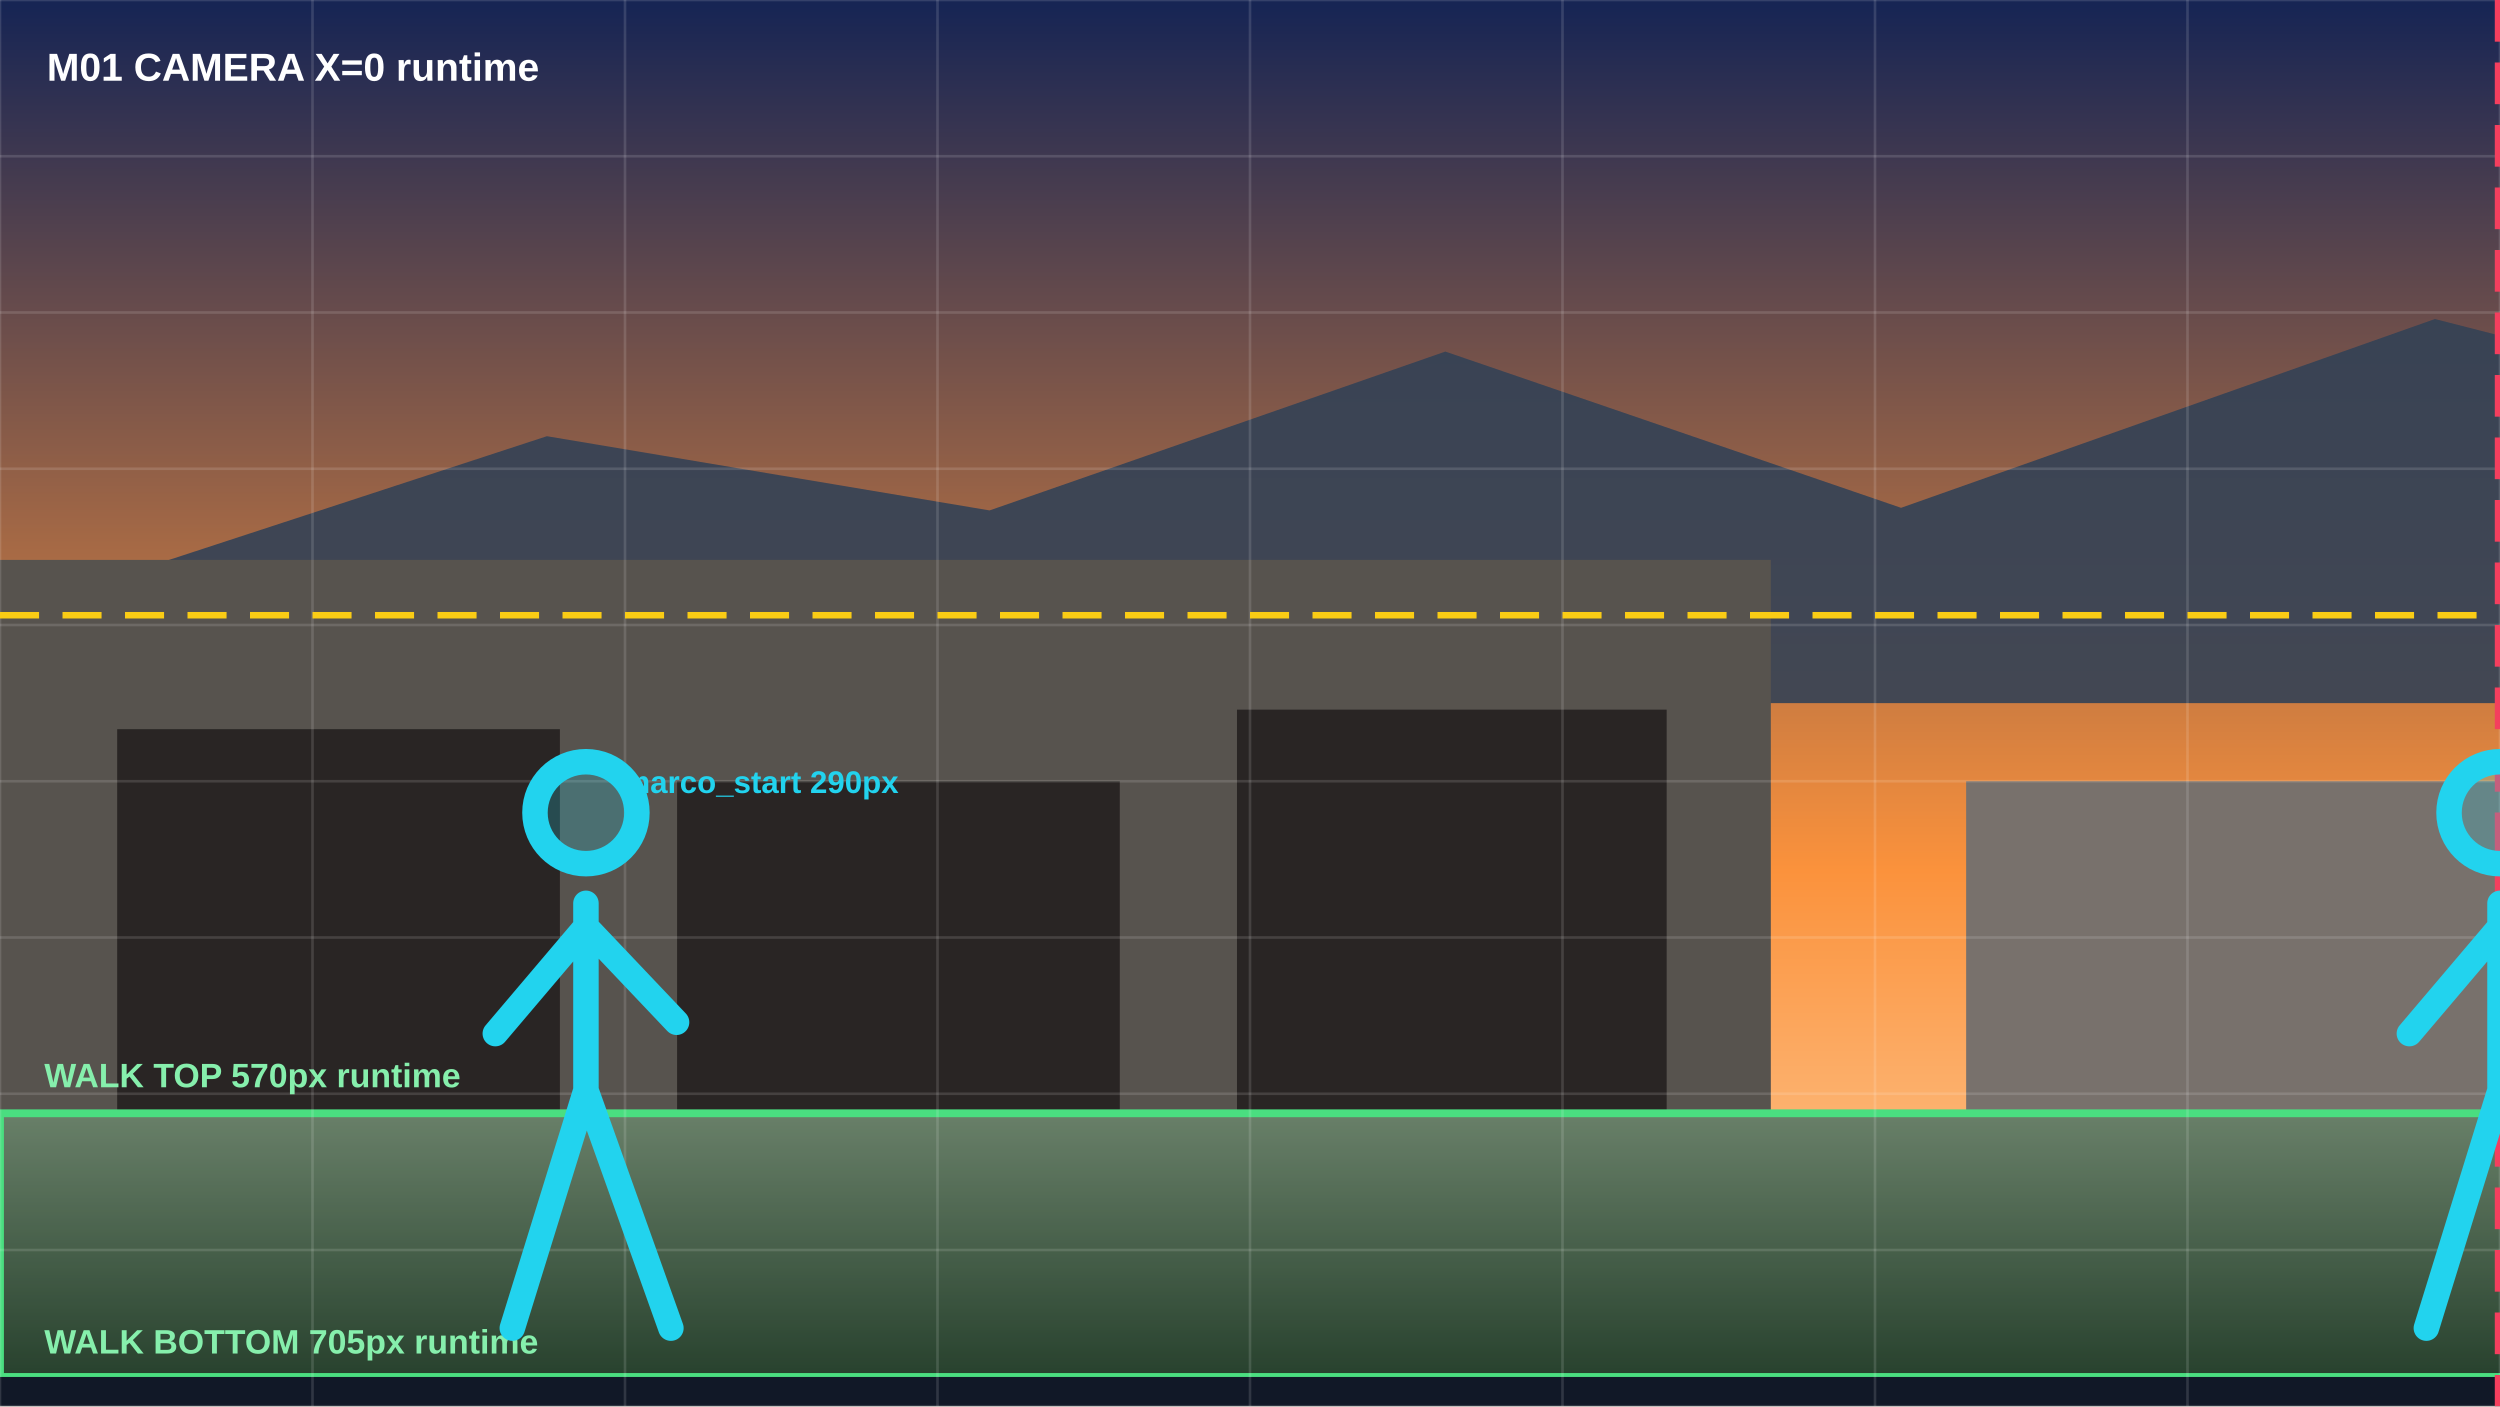
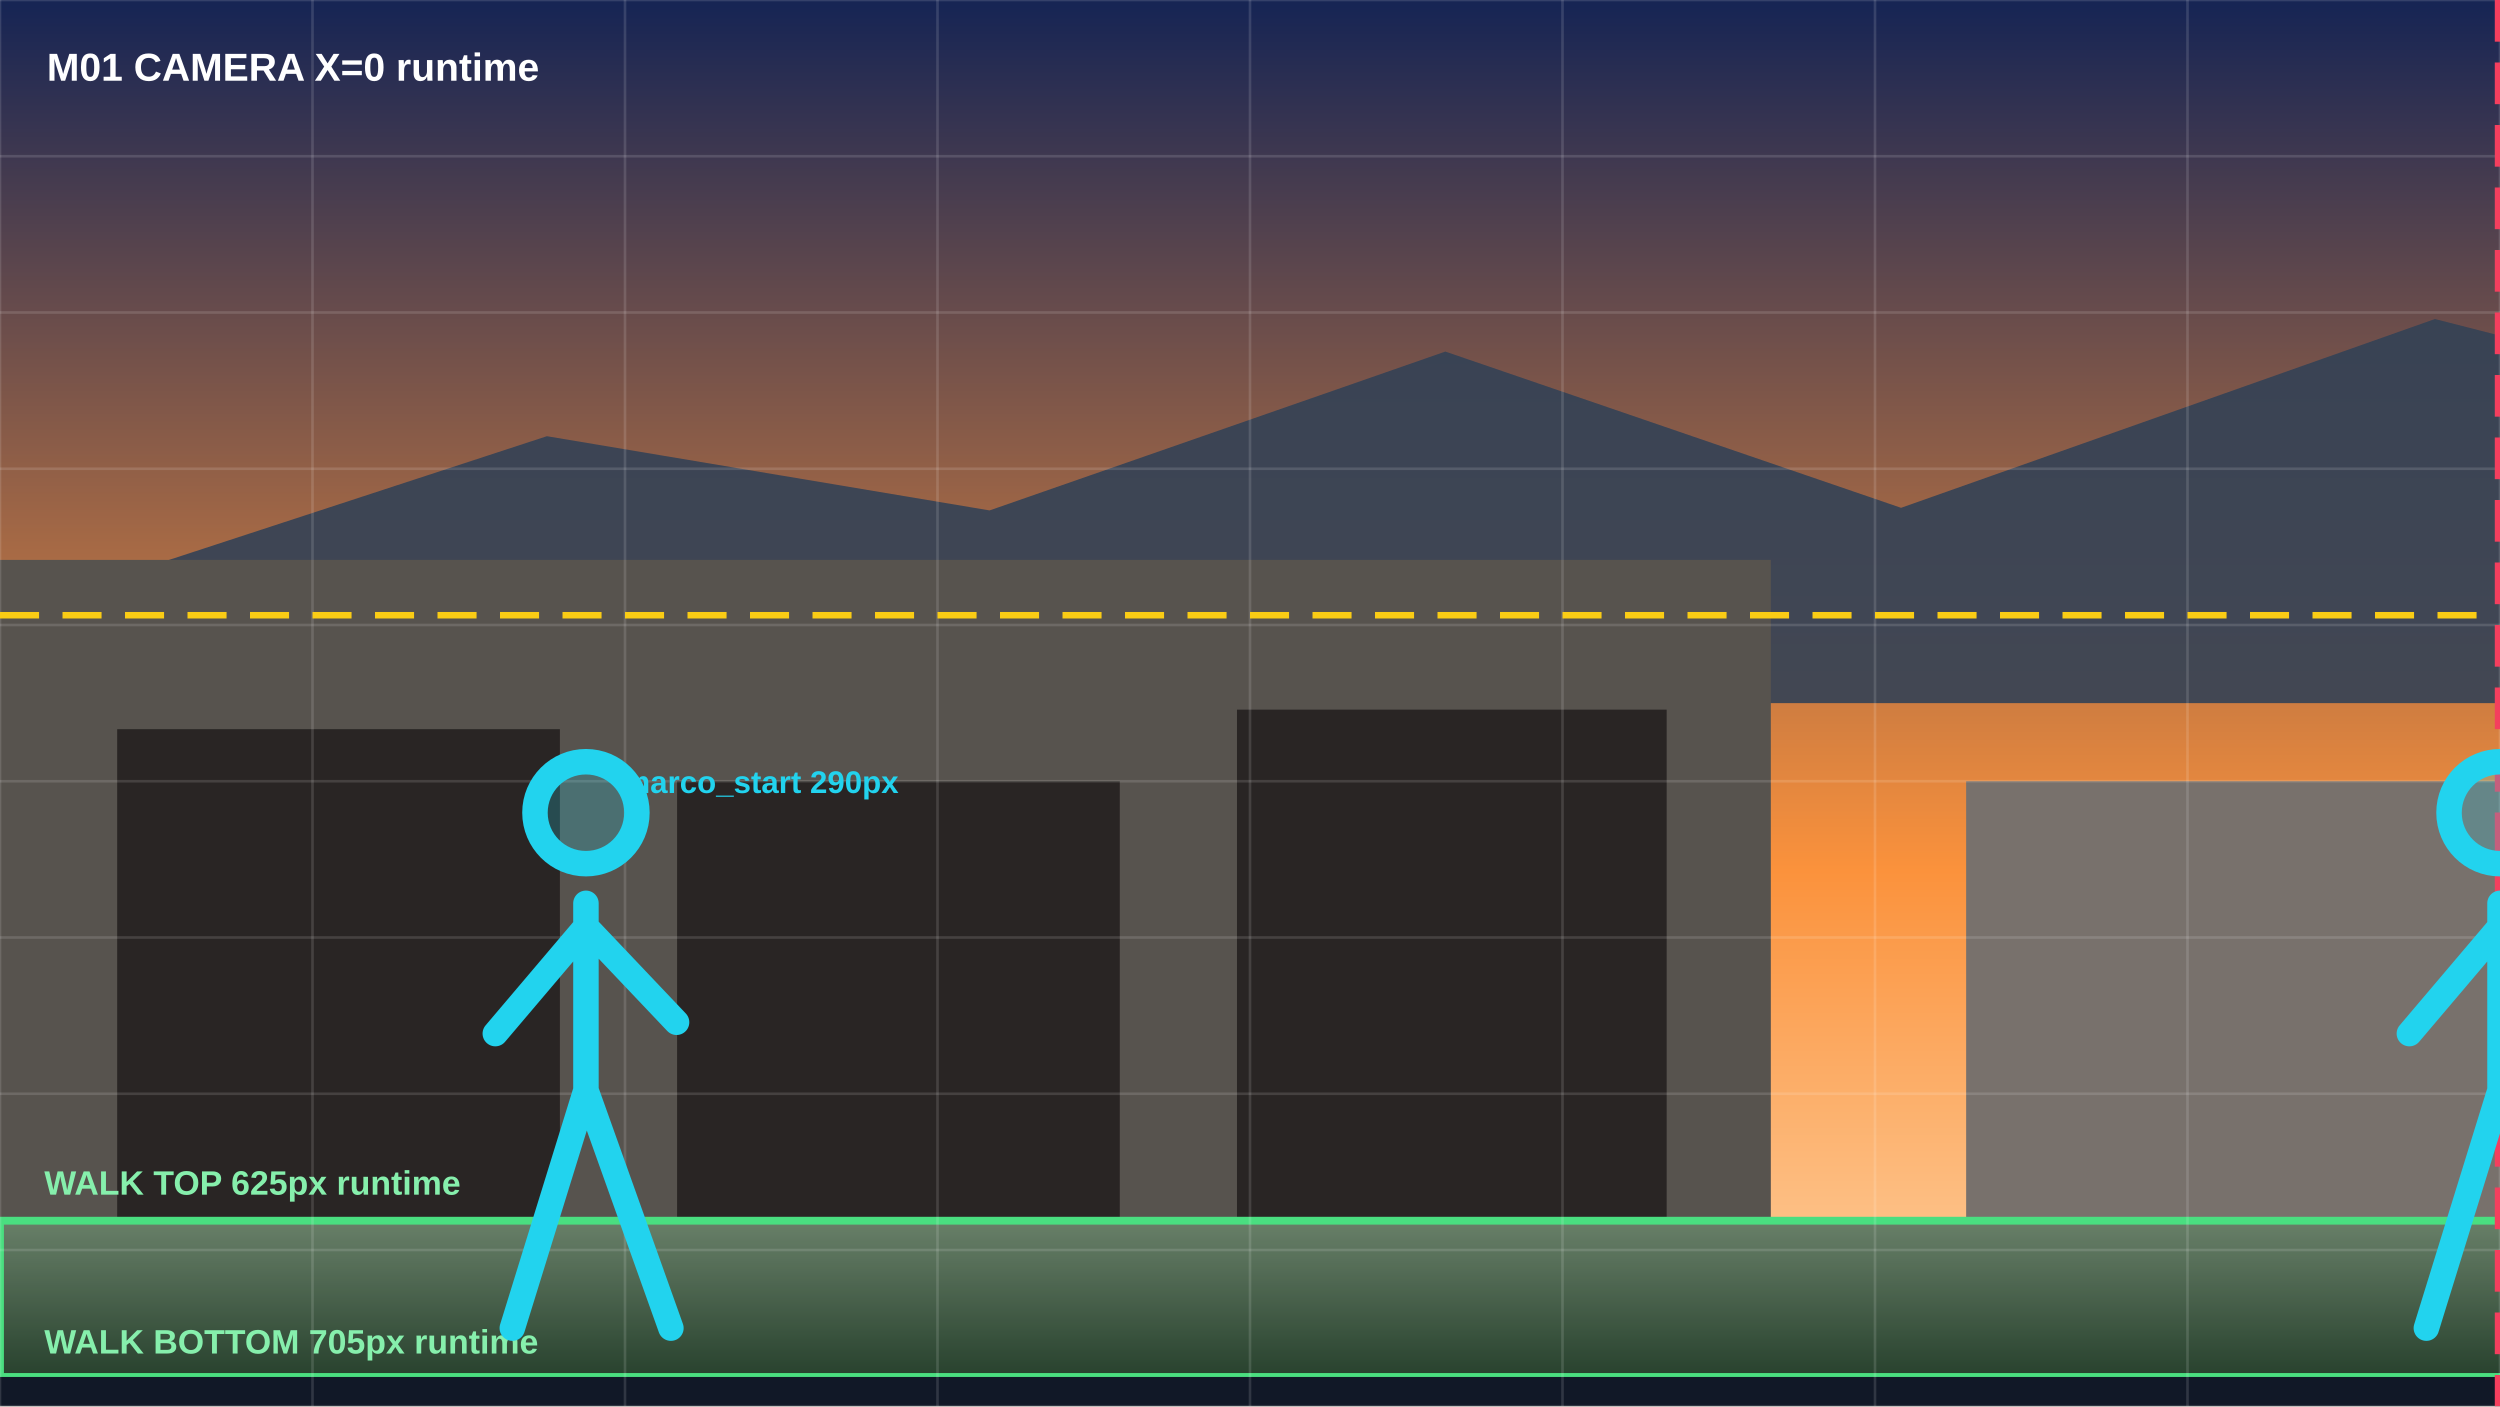
<svg xmlns="http://www.w3.org/2000/svg" width="1280" height="720" viewBox="0 0 1920 1080" role="img" aria-label="M01 deterministic greybox">
  <defs>
    <linearGradient id="sky" x1="0" y1="0" x2="0" y2="1">
      <stop offset="0" stop-color="#172554" />
      <stop offset="0.62" stop-color="#fb923c" />
      <stop offset="1" stop-color="#fed7aa" />
    </linearGradient>
    <linearGradient id="ground" x1="0" y1="0" x2="0" y2="1">
      <stop offset="0" stop-color="#78716c" />
      <stop offset="1" stop-color="#292524" />
    </linearGradient>
  </defs>
  <rect width="3840" height="1080" fill="url(#sky)" />
  <path d="M0 472.5 L420 335 L760 392 L1110 270 L1460 390 L1870 245 L2320 360 L2740 230 L3210 350 L3550 275 L3840 365 L3840 540 L0 540Z" fill="#334155" opacity="0.9" />
  <g fill="#475569" opacity="0">
    <rect x="0" y="390" width="340" height="190" />
    <rect x="365" y="420" width="300" height="160" />
    <rect x="700" y="370" width="420" height="210" />
    <rect x="1160" y="410" width="330" height="170" />
    <rect x="1530" y="350" width="380" height="230" />
    <rect x="1950" y="400" width="320" height="180" />
    <rect x="2310" y="365" width="410" height="215" />
    <rect x="2760" y="410" width="300" height="170" />
    <rect x="3100" y="345" width="390" height="235" />
    <rect x="3530" y="395" width="310" height="185" />
  </g>
  <g opacity="0">
-     <rect x="0" y="540" width="1140" height="315" fill="#57534e" />
+     <rect x="0" y="540" width="1140" height="397.5" fill="#57534e" />
    <rect x="0" y="540" width="1140" height="42" fill="#1c1917" />
    <g fill="#1c1917">
-       <rect x="110" y="600" width="260" height="255" />
-       <rect x="440" y="600" width="260" height="255" />
-       <rect x="770" y="600" width="260" height="255" />
+       <rect x="110" y="600" width="260" height="337.5" />
+       <rect x="440" y="600" width="260" height="337.5" />
+       <rect x="770" y="600" width="260" height="337.5" />
    </g>
    <g fill="#a8a29e">
-       <rect x="80" y="580" width="38" height="275" />
-       <rect x="370" y="580" width="38" height="275" />
-       <rect x="700" y="580" width="38" height="275" />
-       <rect x="1030" y="580" width="42" height="275" />
+       <rect x="80" y="580" width="38" height="357.5" />
+       <rect x="370" y="580" width="38" height="357.5" />
+       <rect x="700" y="580" width="38" height="357.5" />
+       <rect x="1030" y="580" width="42" height="357.5" />
    </g>
-     <rect x="2130" y="510" width="1710" height="345" fill="#57534e" />
+     <rect x="2130" y="510" width="1710" height="427.5" fill="#57534e" />
    <rect x="2130" y="510" width="1710" height="42" fill="#1c1917" />
    <g fill="#1c1917">
-       <rect x="2240" y="610" width="350" height="245" />
-       <rect x="2680" y="610" width="350" height="245" />
-       <rect x="3120" y="610" width="350" height="245" />
-       <rect x="3560" y="610" width="230" height="245" />
+       <rect x="2240" y="610" width="350" height="327.5" />
+       <rect x="2680" y="610" width="350" height="327.5" />
+       <rect x="3120" y="610" width="350" height="327.5" />
+       <rect x="3560" y="610" width="230" height="327.5" />
    </g>
    <g fill="#a8a29e">
-       <rect x="2180" y="570" width="44" height="285" />
-       <rect x="2600" y="570" width="44" height="285" />
-       <rect x="3040" y="570" width="44" height="285" />
-       <rect x="3480" y="570" width="44" height="285" />
-       <rect x="3790" y="570" width="44" height="285" />
+       <rect x="2180" y="570" width="44" height="367.5" />
+       <rect x="2600" y="570" width="44" height="367.5" />
+       <rect x="3040" y="570" width="44" height="367.5" />
+       <rect x="3480" y="570" width="44" height="367.5" />
+       <rect x="3790" y="570" width="44" height="367.5" />
    </g>
  </g>
  <rect x="0" y="430" width="1360" height="523" fill="#57534e" opacity="1" />
  <rect x="90" y="560" width="340" height="393" fill="#292524" opacity="1" />
  <rect x="520" y="600" width="340" height="353" fill="#292524" opacity="1" />
  <rect x="950" y="545" width="330" height="408" fill="#292524" opacity="1" />
  <rect x="1510" y="600" width="720" height="353" fill="#78716c" opacity="1" />
  <rect x="2380" y="455" width="1460" height="498" fill="#57534e" opacity="1" />
  <rect x="2530" y="560" width="360" height="393" fill="#292524" opacity="1" />
  <rect x="2990" y="600" width="360" height="353" fill="#292524" opacity="1" />
  <rect x="3450" y="535" width="300" height="418" fill="#292524" opacity="1" />
-   <rect x="0" y="855" width="3840" height="202.5" fill="url(#ground)" />
-   <rect x="0" y="855" width="3840" height="202.5" fill="#22c55e" fill-opacity="0.18" stroke="#4ade80" stroke-width="6" />
+   <rect x="0" y="937.5" width="3840" height="120" fill="url(#ground)" />
+   <rect x="0" y="937.5" width="3840" height="120" fill="#22c55e" fill-opacity="0.18" stroke="#4ade80" stroke-width="6" />
  <rect x="0" y="1057.5" width="3840" height="22.5" fill="#111827" />
  <g stroke="#ffffff" stroke-opacity="0.13" stroke-width="2">
    <line x1="0" y1="0" x2="0" y2="1080" />
    <line x1="240" y1="0" x2="240" y2="1080" />
    <line x1="480" y1="0" x2="480" y2="1080" />
    <line x1="720" y1="0" x2="720" y2="1080" />
    <line x1="960" y1="0" x2="960" y2="1080" />
    <line x1="1200" y1="0" x2="1200" y2="1080" />
    <line x1="1440" y1="0" x2="1440" y2="1080" />
    <line x1="1680" y1="0" x2="1680" y2="1080" />
    <line x1="1920" y1="0" x2="1920" y2="1080" />
    <line x1="2160" y1="0" x2="2160" y2="1080" />
    <line x1="2400" y1="0" x2="2400" y2="1080" />
    <line x1="2640" y1="0" x2="2640" y2="1080" />
    <line x1="2880" y1="0" x2="2880" y2="1080" />
    <line x1="3120" y1="0" x2="3120" y2="1080" />
    <line x1="3360" y1="0" x2="3360" y2="1080" />
    <line x1="3600" y1="0" x2="3600" y2="1080" />
    <line x1="3840" y1="0" x2="3840" y2="1080" />
    <line x1="0" y1="0" x2="3840" y2="0" />
    <line x1="0" y1="120" x2="3840" y2="120" />
    <line x1="0" y1="240" x2="3840" y2="240" />
    <line x1="0" y1="360" x2="3840" y2="360" />
    <line x1="0" y1="480" x2="3840" y2="480" />
    <line x1="0" y1="600" x2="3840" y2="600" />
    <line x1="0" y1="720" x2="3840" y2="720" />
    <line x1="0" y1="840" x2="3840" y2="840" />
    <line x1="0" y1="960" x2="3840" y2="960" />
    <line x1="0" y1="1080" x2="3840" y2="1080" />
  </g>
  <line x1="0" y1="472.5" x2="3840" y2="472.5" stroke="#facc15" stroke-width="5" stroke-dasharray="30 18" />
  <line x1="1920" y1="0" x2="1920" y2="1080" stroke="#f43f5e" stroke-width="8" stroke-dasharray="32 16" />
-   <text x="34" y="835" fill="#86efac" font-family="Arial,sans-serif" font-size="26" font-weight="700">WALK TOP 570px runtime</text>
+   <text x="34" y="917.5" fill="#86efac" font-family="Arial,sans-serif" font-size="26" font-weight="700">WALK TOP 625px runtime</text>
  <text x="34" y="1039.5" fill="#86efac" font-family="Arial,sans-serif" font-size="26" font-weight="700">WALK BOTTOM 705px runtime</text>
  <text x="1948" y="104" fill="#fb7185" font-family="Arial,sans-serif" font-size="28" font-weight="700">SCREEN 2 / camera max</text>
  <g aria-label="marco_start" fill="none" stroke="#22d3ee" stroke-width="19.575" stroke-linecap="round" stroke-linejoin="round">
    <circle cx="450" cy="624.15" r="39.15" fill="#22d3ee" fill-opacity="0.22" />
    <path d="M 450 693.75 L 450 837.3 M 450 711.75 L 380.4 793.8 M 450 711.75 L 519.6 785.1 M 450 837.3 L 393.45 1020 M 450 837.3 L 515.25 1020" />
  </g>
  <text x="478" y="609" fill="#22d3ee" font-family="Arial,sans-serif" font-size="24" font-weight="700">marco_start 290px</text>
  <g aria-label="marco_mid" fill="none" stroke="#22d3ee" stroke-width="19.575" stroke-linecap="round" stroke-linejoin="round">
    <circle cx="1920" cy="624.15" r="39.15" fill="#22d3ee" fill-opacity="0.22" />
    <path d="M 1920 693.75 L 1920 837.3 M 1920 711.75 L 1850.4 793.8 M 1920 711.75 L 1989.6 785.1 M 1920 837.3 L 1863.45 1020 M 1920 837.3 L 1985.25 1020" />
  </g>
  <text x="1948" y="609" fill="#22d3ee" font-family="Arial,sans-serif" font-size="24" font-weight="700">marco_mid 290px</text>
  <g aria-label="talebano_end" fill="none" stroke="#f97316" stroke-width="21.465" stroke-linecap="round" stroke-linejoin="round">
    <circle cx="3360" cy="585.93" r="42.93" fill="#f97316" fill-opacity="0.22" />
    <path d="M 3360 662.25 L 3360 819.66 M 3360 680.25 L 3283.68 771.96 M 3360 680.25 L 3436.32 762.42 M 3360 819.66 L 3297.99 1020 M 3360 819.66 L 3431.55 1020" />
  </g>
  <text x="3388" y="567" fill="#f97316" font-family="Arial,sans-serif" font-size="24" font-weight="700">talebano_end 318px</text>
  <text x="36" y="62" fill="#fff" font-family="Arial,sans-serif" font-size="30" font-weight="700">M01 CAMERA X=0 runtime</text>
</svg>
